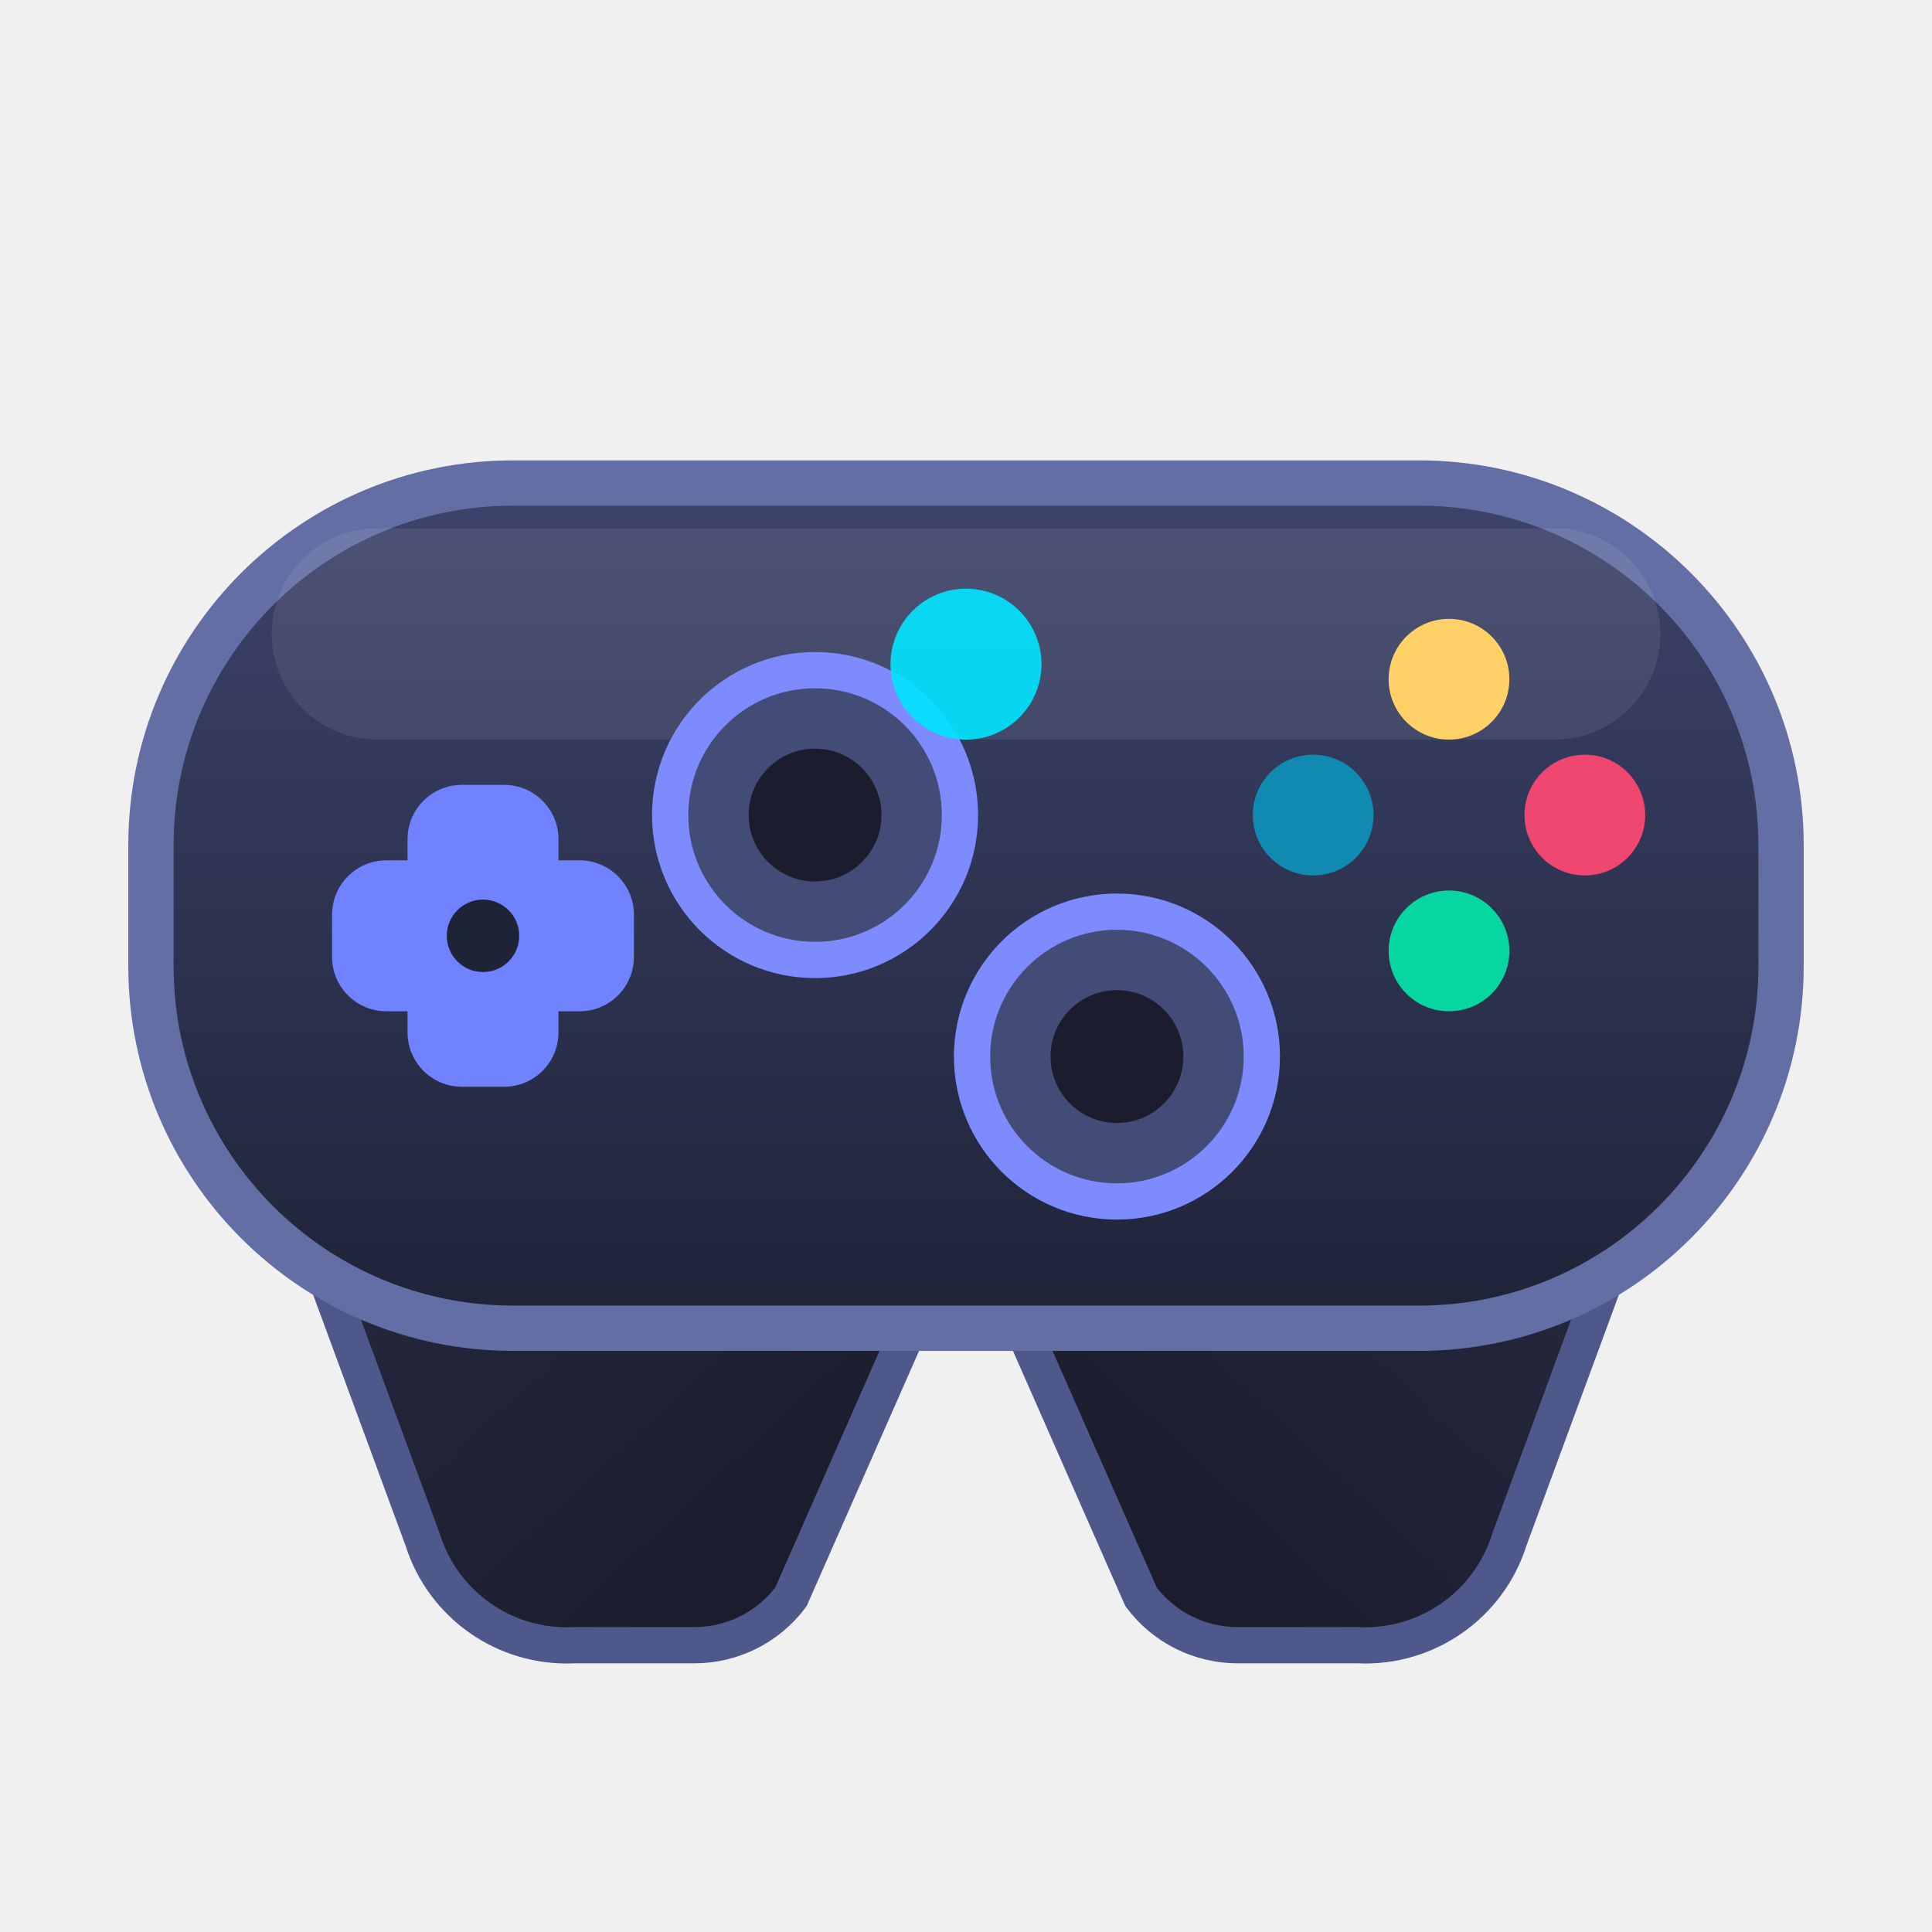
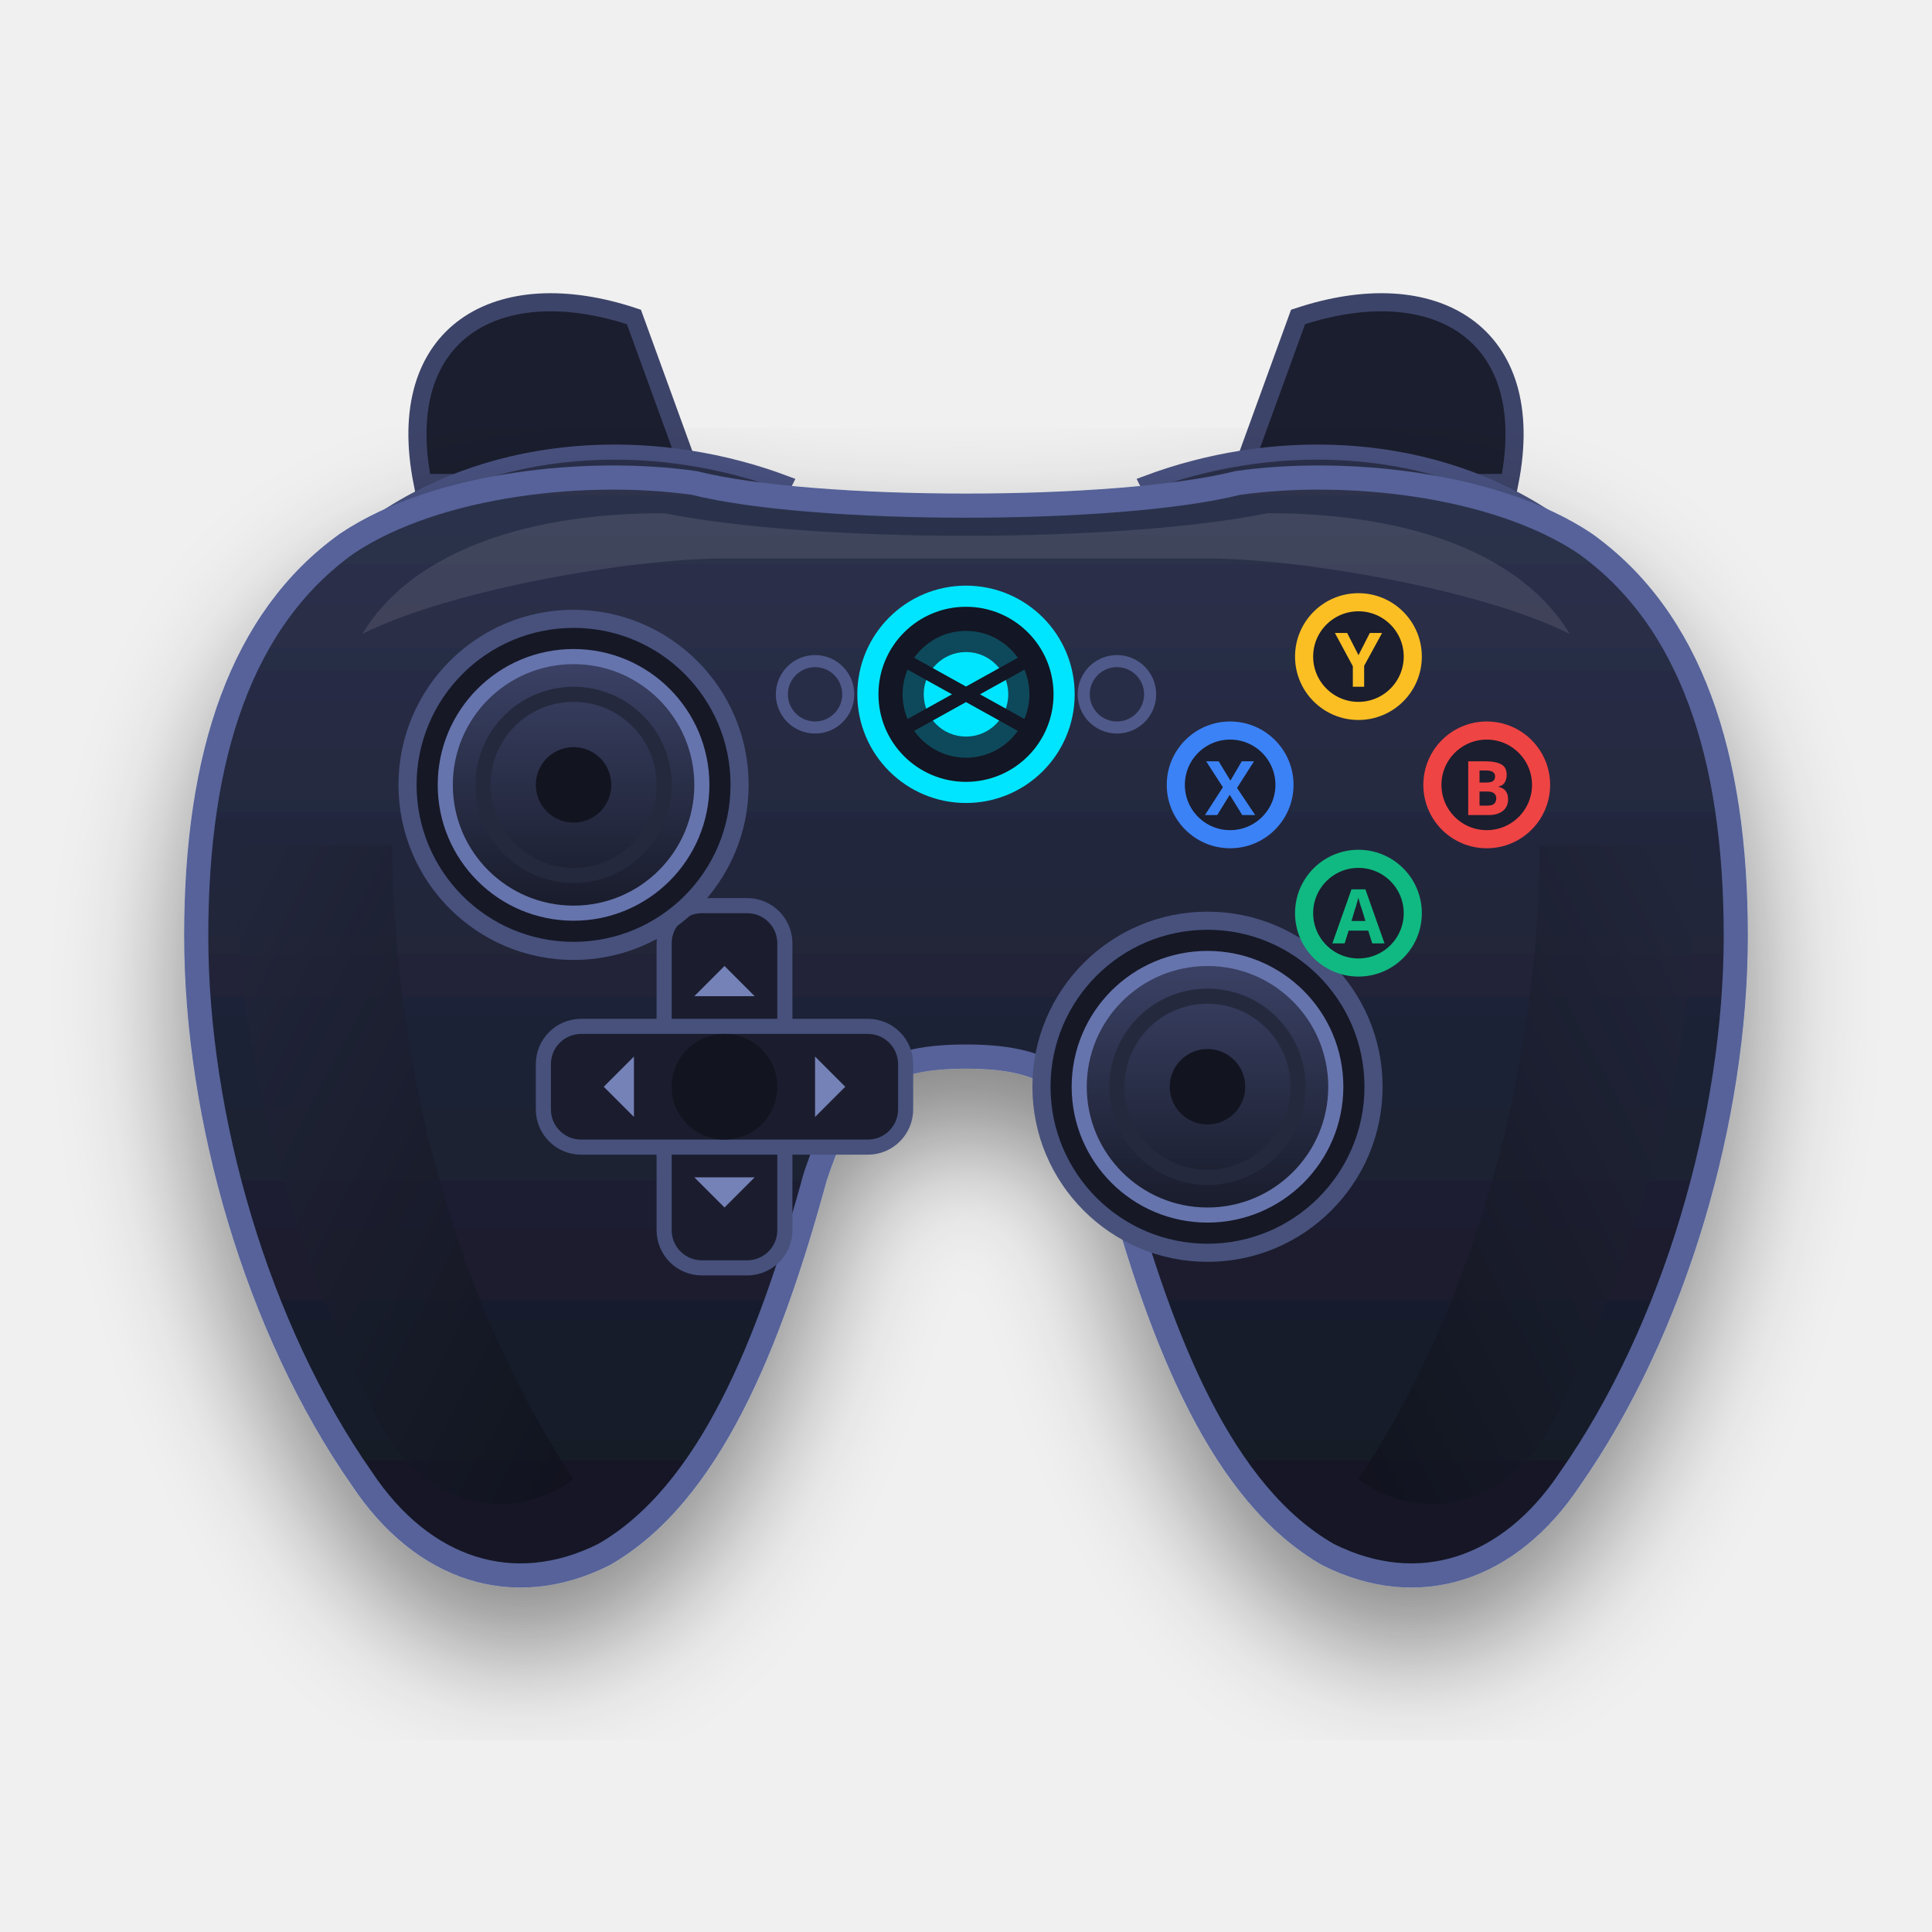
- <svg xmlns="http://www.w3.org/2000/svg" viewBox="0 0 64 64" width="64" height="64">
+ <svg xmlns="http://www.w3.org/2000/svg" viewBox="0 0 128 128" width="128" height="128">
  <defs>
-     <linearGradient id="bodyGrad" x1="0%" y1="0%" x2="0%" y2="100%">
-       <stop offset="0%" stop-color="#3d446b" />
-       <stop offset="100%" stop-color="#1f2338" />
+     <linearGradient id="chassisGrad" x1="0%" y1="0%" x2="0%" y2="100%">
+       <stop offset="0%" stop-color="#2d324d" />
+       <stop offset="45%" stop-color="#202438" />
+       <stop offset="100%" stop-color="#141724" />
    </linearGradient>
    <linearGradient id="gripGradL" x1="0%" y1="0%" x2="100%" y2="100%">
-       <stop offset="0%" stop-color="#2a2e47" />
-       <stop offset="100%" stop-color="#181a29" />
+       <stop offset="0%" stop-color="#22263b" />
+       <stop offset="100%" stop-color="#10121c" />
    </linearGradient>
    <linearGradient id="gripGradR" x1="100%" y1="0%" x2="0%" y2="100%">
-       <stop offset="0%" stop-color="#2a2e47" />
-       <stop offset="100%" stop-color="#181a29" />
+       <stop offset="0%" stop-color="#22263b" />
+       <stop offset="100%" stop-color="#10121c" />
    </linearGradient>
+     <linearGradient id="stickGrad" x1="0%" y1="0%" x2="0%" y2="100%">
+       <stop offset="0%" stop-color="#3b4266" />
+       <stop offset="100%" stop-color="#181b2a" />
+     </linearGradient>
+     <filter id="shadow" x="-10%" y="-10%" width="120%" height="125%">
+       <feDropShadow dx="0" dy="4" stdDeviation="4" flood-color="#000000" flood-opacity="0.45" />
+     </filter>
  </defs>
-   <path d="M7 32 l7 19 a5 5 0 0 0 5 3.5 h4 a4 4 0 0 0 3.2-1.6 L31 42 Z" fill="url(#gripGradL)" stroke="#4e588a" stroke-width="1.2" />
-   <path d="M57 32 l-7 19 a5 5 0 0 1 -5 3.5 h-4 a4 4 0 0 1 -3.2-1.6 L33 42 Z" fill="url(#gripGradR)" stroke="#4e588a" stroke-width="1.2" />
-   <rect x="5" y="16" width="54" height="28" rx="12" fill="url(#bodyGrad)" stroke="#636fa4" stroke-width="1.5" />
-   <rect x="9" y="17.5" width="46" height="7" rx="3.5" fill="#ffffff" opacity="0.08" />
-   <rect x="13.5" y="26" width="5" height="10" rx="1.8" fill="#7082ff" />
-   <rect x="11" y="28.5" width="10" height="5" rx="1.8" fill="#7082ff" />
-   <circle cx="16" cy="31" r="1.2" fill="#1f2338" />
-   <circle cx="27" cy="27" r="4.8" fill="#434c77" stroke="#7e8bff" stroke-width="1.2" />
-   <circle cx="27" cy="27" r="2.2" fill="#1b1d2e" />
-   <circle cx="37" cy="35" r="4.8" fill="#434c77" stroke="#7e8bff" stroke-width="1.2" />
-   <circle cx="37" cy="35" r="2.2" fill="#1b1d2e" />
-   <circle cx="32" cy="22" r="2.5" fill="#00e5ff" opacity="0.9" />
-   <circle cx="48" cy="22.5" r="2" fill="#ffd166" />
-   <circle cx="48" cy="31.5" r="2" fill="#06d6a0" />
-   <circle cx="43.5" cy="27" r="2" fill="#118ab2" />
-   <circle cx="52.5" cy="27" r="2" fill="#ef476f" />
+   <path d="M 28 32 C 26 22, 33 18, 42 21 L 46 32 Z" fill="#1b1e2e" stroke="#3d4469" stroke-width="1.2" />
+   <path d="M 100 32 C 102 22, 95 18, 86 21 L 82 32 Z" fill="#1b1e2e" stroke="#3d4469" stroke-width="1.2" />
+   <path d="M 26 34 C 34 29, 44 29, 52 32 L 50 36 C 42 33, 34 33, 28 37 Z" fill="#2c314c" stroke="#4a5382" stroke-width="1" />
+   <path d="M 102 34 C 94 29, 84 29, 76 32 L 78 36 C 86 33, 94 33, 100 37 Z" fill="#2c314c" stroke="#4a5382" stroke-width="1" />
+   <g filter="url(#shadow)">
+     <path d="       M 46 32       C 54 34, 74 34, 82 32       C 89 31, 99 32, 105 36       C 112 41, 115 50, 115 62       C 115 74, 111 88, 104 98       C 100 104, 94 106, 88 103       C 81 99, 77 89, 74 78       C 72 72, 70 70, 64 70       C 58 70, 56 72, 54 78       C 51 89, 47 99, 40 103       C 34 106, 28 104, 24 98       C 17 88, 13 74, 13 62       C 13 50, 16 41, 23 36       C 29 32, 39 31, 46 32       Z     " fill="url(#chassisGrad)" stroke="#566299" stroke-width="1.6" />
+   </g>
+   <path d="M 16 56 C 15 66, 18 80, 25 94 C 28 100, 34 101, 38 98 C 30 86, 26 70, 26 56 Z" fill="url(#gripGradL)" opacity="0.8" />
+   <path d="M 112 56 C 113 66, 110 80, 103 94 C 100 100, 94 101, 90 98 C 98 86, 102 70, 102 56 Z" fill="url(#gripGradR)" opacity="0.8" />
+   <path d="M 44 34 C 54 36, 74 36, 84 34 C 94 34, 101 37, 104 42 C 98 39, 86 37, 80 37 C 72 37, 56 37, 48 37 C 42 37, 30 39, 24 42 C 27 37, 34 34, 44 34 Z" fill="#ffffff" opacity="0.10" />
+   <g transform="translate(48, 72)">
+     <rect x="-4" y="-12" width="8" height="24" rx="2.5" fill="#1b1d2e" stroke="#47517c" stroke-width="1" />
+     <rect x="-12" y="-4" width="24" height="8" rx="2.5" fill="#1b1d2e" stroke="#47517c" stroke-width="1" />
+     <circle cx="0" cy="0" r="3.5" fill="#121420" />
+     <path d="M 0 -8 L -2 -6 L 2 -6 Z" fill="#7582b8" />
+     <path d="M 0 8 L -2 6 L 2 6 Z" fill="#7582b8" />
+     <path d="M -8 0 L -6 -2 L -6 2 Z" fill="#7582b8" />
+     <path d="M 8 0 L 6 -2 L 6 2 Z" fill="#7582b8" />
+   </g>
+   <g transform="translate(38, 52)">
+     <circle cx="0" cy="0" r="11" fill="#161826" stroke="#47517c" stroke-width="1.2" />
+     <circle cx="0" cy="0" r="8.5" fill="url(#stickGrad)" stroke="#6674ad" stroke-width="1" />
+     <circle cx="0" cy="0" r="6" fill="none" stroke="#25293d" stroke-width="1" />
+     <circle cx="0" cy="0" r="2.5" fill="#121420" />
+   </g>
+   <g transform="translate(80, 72)">
+     <circle cx="0" cy="0" r="11" fill="#161826" stroke="#47517c" stroke-width="1.2" />
+     <circle cx="0" cy="0" r="8.5" fill="url(#stickGrad)" stroke="#6674ad" stroke-width="1" />
+     <circle cx="0" cy="0" r="6" fill="none" stroke="#25293d" stroke-width="1" />
+     <circle cx="0" cy="0" r="2.5" fill="#121420" />
+   </g>
+   <circle cx="54" cy="46" r="2.2" fill="#282d47" stroke="#4f598a" stroke-width="0.8" />
+   <circle cx="74" cy="46" r="2.2" fill="#282d47" stroke="#4f598a" stroke-width="0.8" />
+   <g transform="translate(64, 46)">
+     <circle cx="0" cy="0" r="6.5" fill="#131624" stroke="#00e5ff" stroke-width="1.4" />
+     <circle cx="0" cy="0" r="4.2" fill="#00e5ff" opacity="0.25" />
+     <circle cx="0" cy="0" r="2.8" fill="#00e5ff" />
+     <path d="M -4.5 -2.5 L 4.5 2.5 M -4.5 2.5 L 4.5 -2.5" stroke="#131624" stroke-width="0.9" stroke-linecap="round" />
+   </g>
+   <g transform="translate(90, 52)">
+     <circle cx="0" cy="-8.5" r="3.6" fill="#1b1e2e" stroke="#fbbf24" stroke-width="1.2" />
+     <text x="0" y="-6.5" font-family="sans-serif" font-size="5" font-weight="900" fill="#fbbf24" text-anchor="middle">Y</text>
+     <circle cx="0" cy="8.5" r="3.6" fill="#1b1e2e" stroke="#10b981" stroke-width="1.2" />
+     <text x="0" y="10.5" font-family="sans-serif" font-size="5" font-weight="900" fill="#10b981" text-anchor="middle">A</text>
+     <circle cx="-8.5" cy="0" r="3.6" fill="#1b1e2e" stroke="#3b82f6" stroke-width="1.2" />
+     <text x="-8.5" y="2" font-family="sans-serif" font-size="5" font-weight="900" fill="#3b82f6" text-anchor="middle">X</text>
+     <circle cx="8.5" cy="0" r="3.6" fill="#1b1e2e" stroke="#ef4444" stroke-width="1.2" />
+     <text x="8.5" y="2" font-family="sans-serif" font-size="5" font-weight="900" fill="#ef4444" text-anchor="middle">B</text>
+   </g>
</svg>
